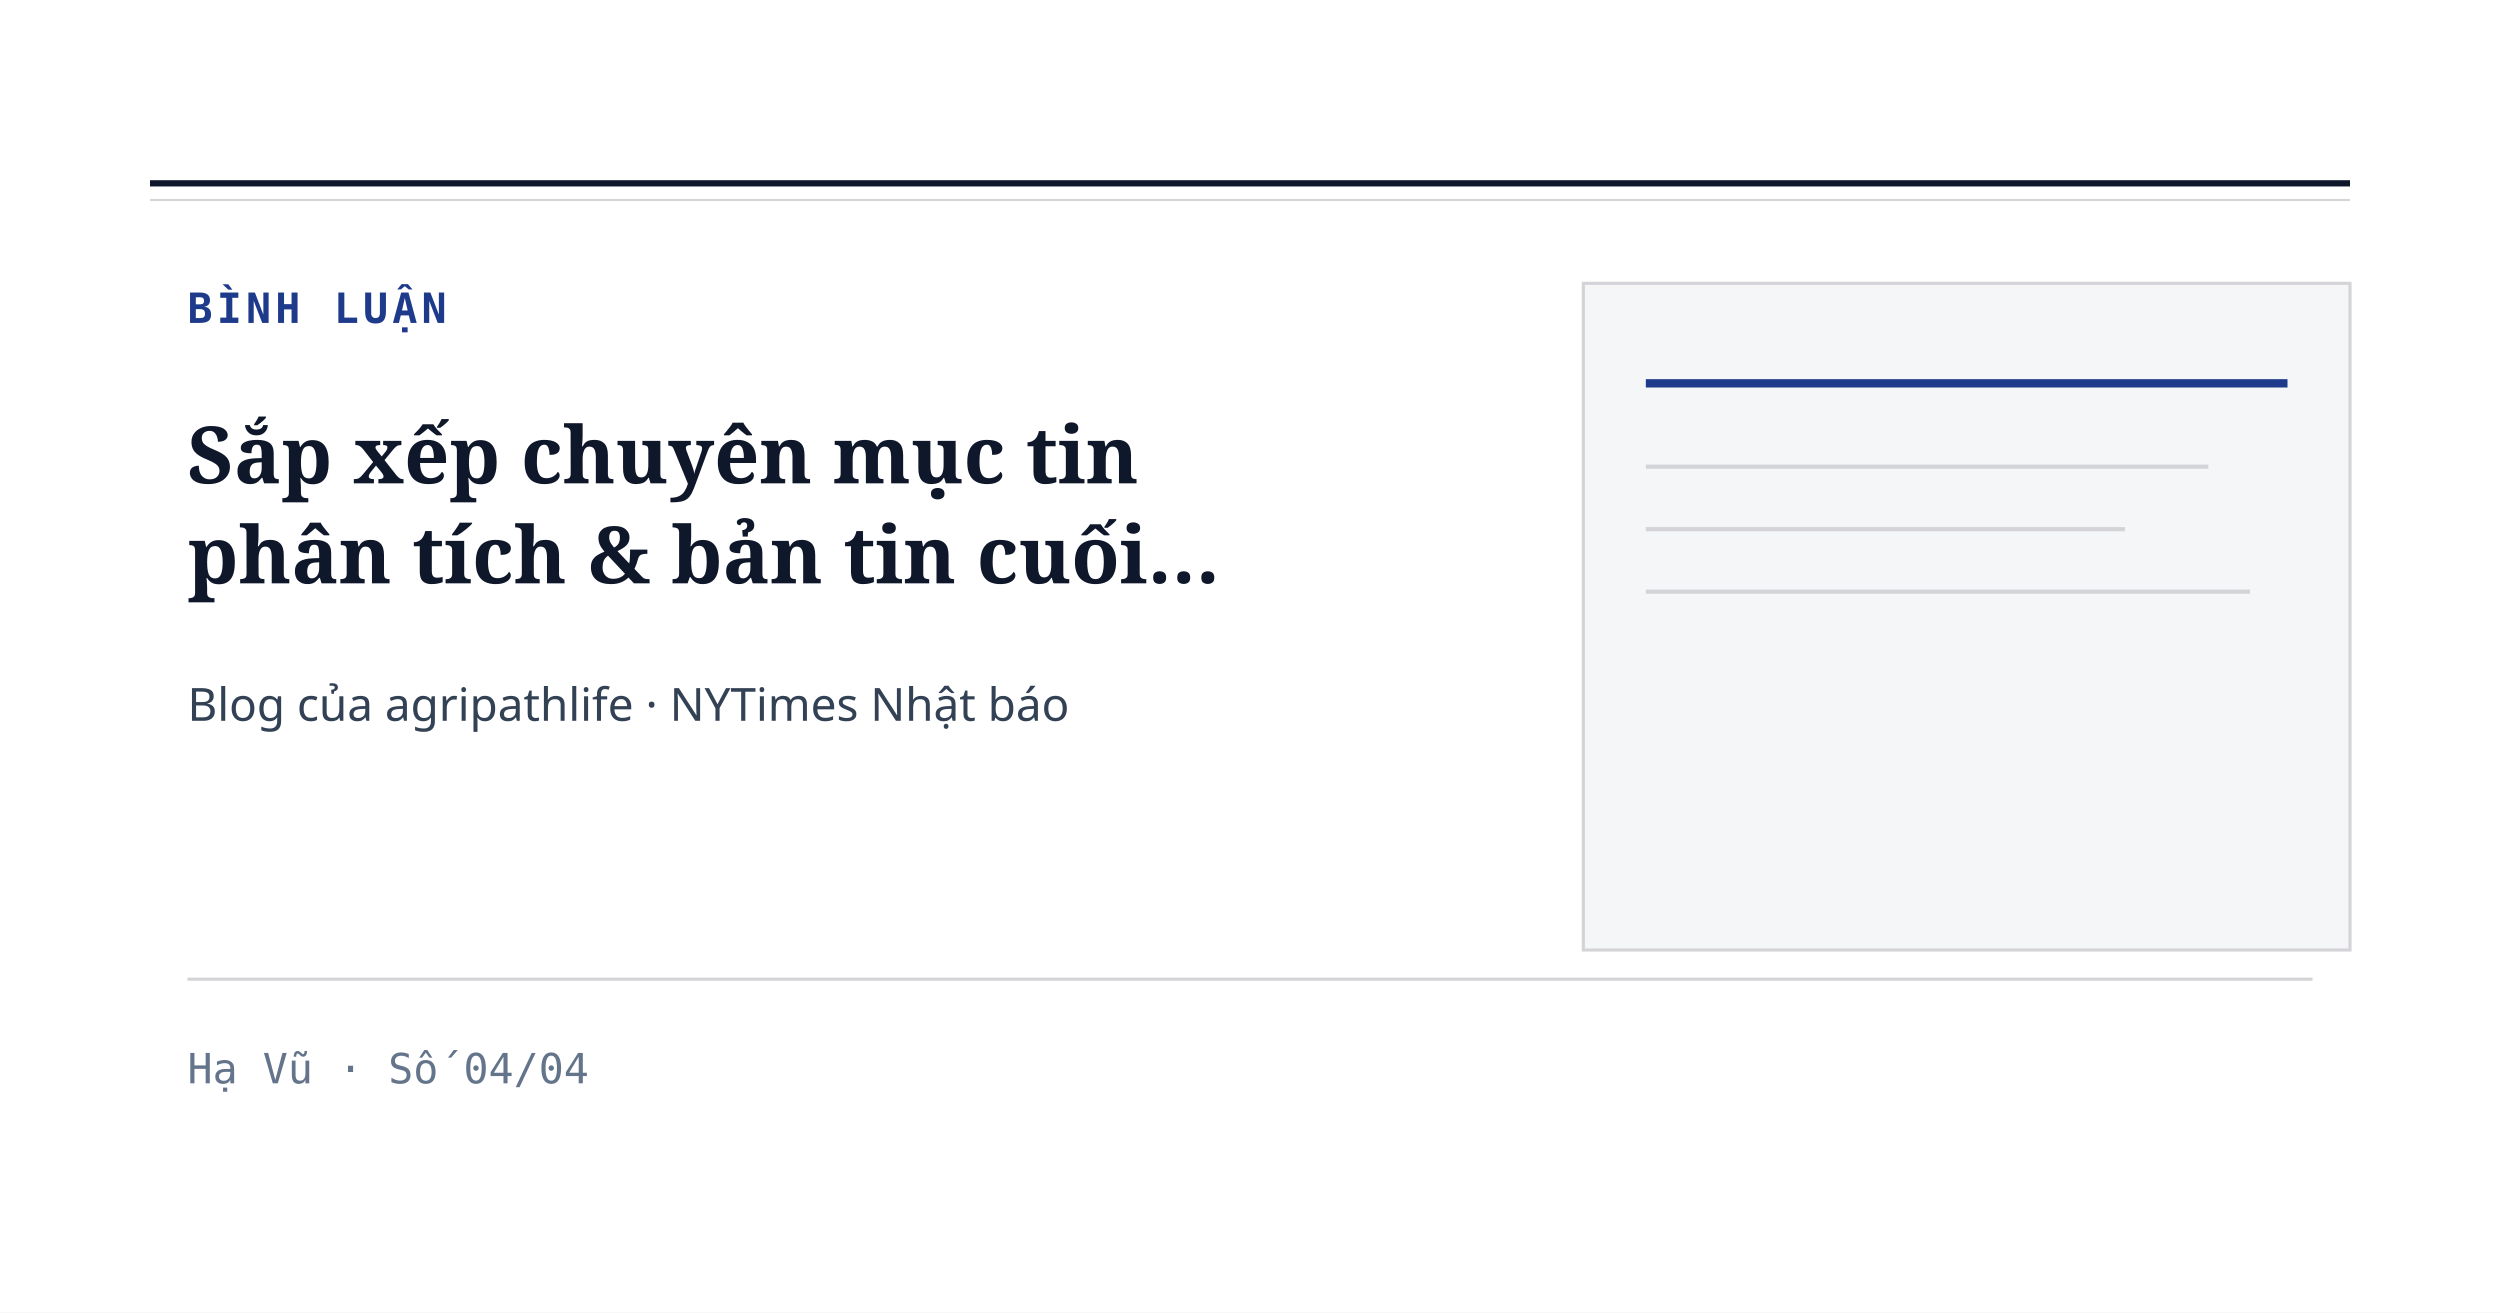
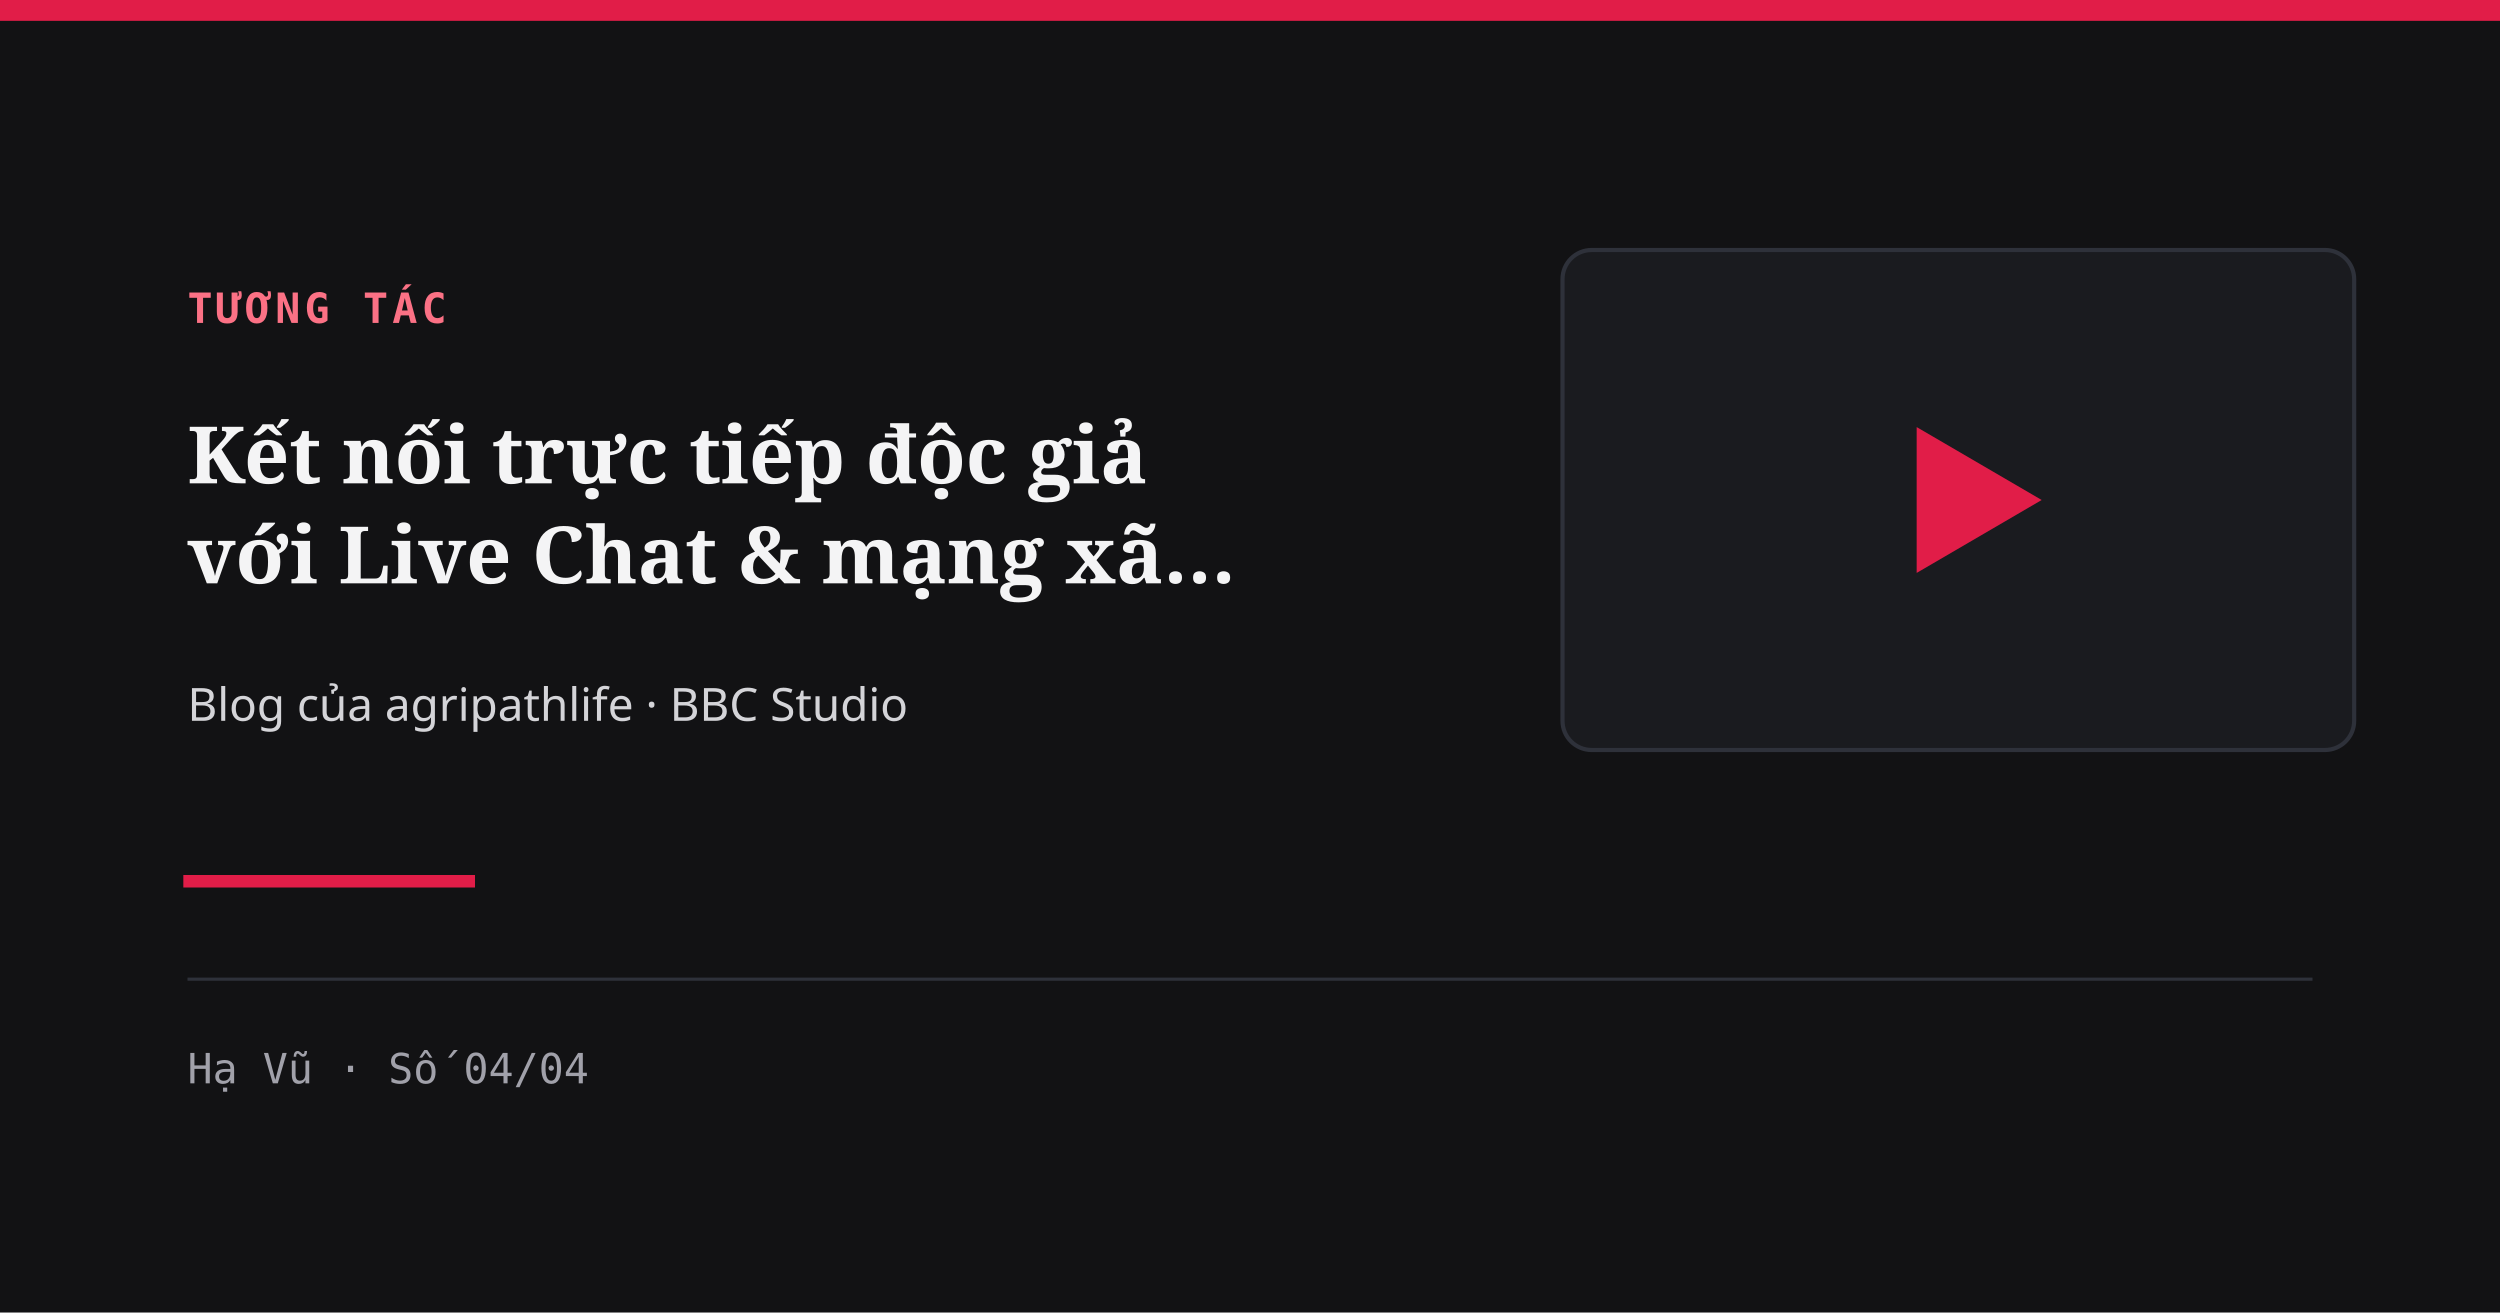
<svg xmlns="http://www.w3.org/2000/svg" width="1200" height="630" viewBox="0 0 1200 630" fill="none">
-   <rect width="1200" height="630" fill="#FFFFFF" />
-   <line x1="72" y1="88" x2="1128" y2="88" stroke="#0F172A" stroke-width="3" />
-   <line x1="72" y1="96" x2="1128" y2="96" stroke="#D4D4D8" stroke-width="1" />
-   <rect x="760" y="136" width="368" height="320" fill="#F5F6F8" stroke="#D4D4D8" stroke-width="1.5" />
-   <line x1="790" y1="184" x2="1098" y2="184" stroke="#1E3A8A" stroke-width="4" />
-   <line x1="790" y1="224" x2="1060" y2="224" stroke="#D4D4D8" stroke-width="2" />
-   <line x1="790" y1="254" x2="1020" y2="254" stroke="#D4D4D8" stroke-width="2" />
-   <line x1="790" y1="284" x2="1080" y2="284" stroke="#D4D4D8" stroke-width="2" />
-   <text x="90" y="155" font-family="monospace" font-size="20" font-weight="700" letter-spacing="2" fill="#1E3A8A">BÌNH LUẬN</text>
-   <text x="90" y="232" font-family="Georgia, serif" font-weight="700" font-size="38" fill="#0F172A">
-     <tspan x="90" dy="0">Sắp xếp chuyên mục tin</tspan>
-     <tspan x="90" dy="48">phân tích &amp; bản tin cuối…</tspan>
+   <rect width="1200" height="630" fill="#121214" />
+   <rect x="0" y="0" width="1200" height="10" fill="#E11D48" />
+   <rect x="750" y="120" width="380" height="240" rx="14" fill="#1A1B1F" stroke="#2E313A" stroke-width="2" />
+   <polygon points="920,205 920,275 980,240" fill="#E11D48" />
+   <rect x="88" y="420" width="140" height="6" fill="#E11D48" />
+   <text x="90" y="155" font-family="monospace" font-size="20" font-weight="700" letter-spacing="2" fill="#FB7185">TƯƠNG TÁC</text>
+   <text x="90" y="232" font-family="Georgia, serif" font-weight="700" font-size="38" fill="#F4F4F5">
+     <tspan x="90" dy="0">Kết nối trực tiếp độc giả</tspan>
+     <tspan x="90" dy="48">với Live Chat &amp; mạng xã…</tspan>
  </text>
-   <text x="90" y="346" font-family="sans-serif" font-size="22" fill="#334155">Blog của agripathlife · NYTimes Nhật báo</text>
-   <line x1="90" y1="470" x2="1110" y2="470" stroke="#D4D4D8" stroke-width="1.5" />
-   <text x="90" y="520" font-family="monospace" font-size="20" fill="#64748B">Hạ Vũ · Số 04/04</text>
+   <text x="90" y="346" font-family="sans-serif" font-size="22" fill="#D4D4D8">Blog của agripathlife · BBC Studio</text>
+   <line x1="90" y1="470" x2="1110" y2="470" stroke="#2E313A" stroke-width="1.5" />
+   <text x="90" y="520" font-family="monospace" font-size="20" fill="#A1A1AA">Hạ Vũ · Số 04/04</text>
</svg>
